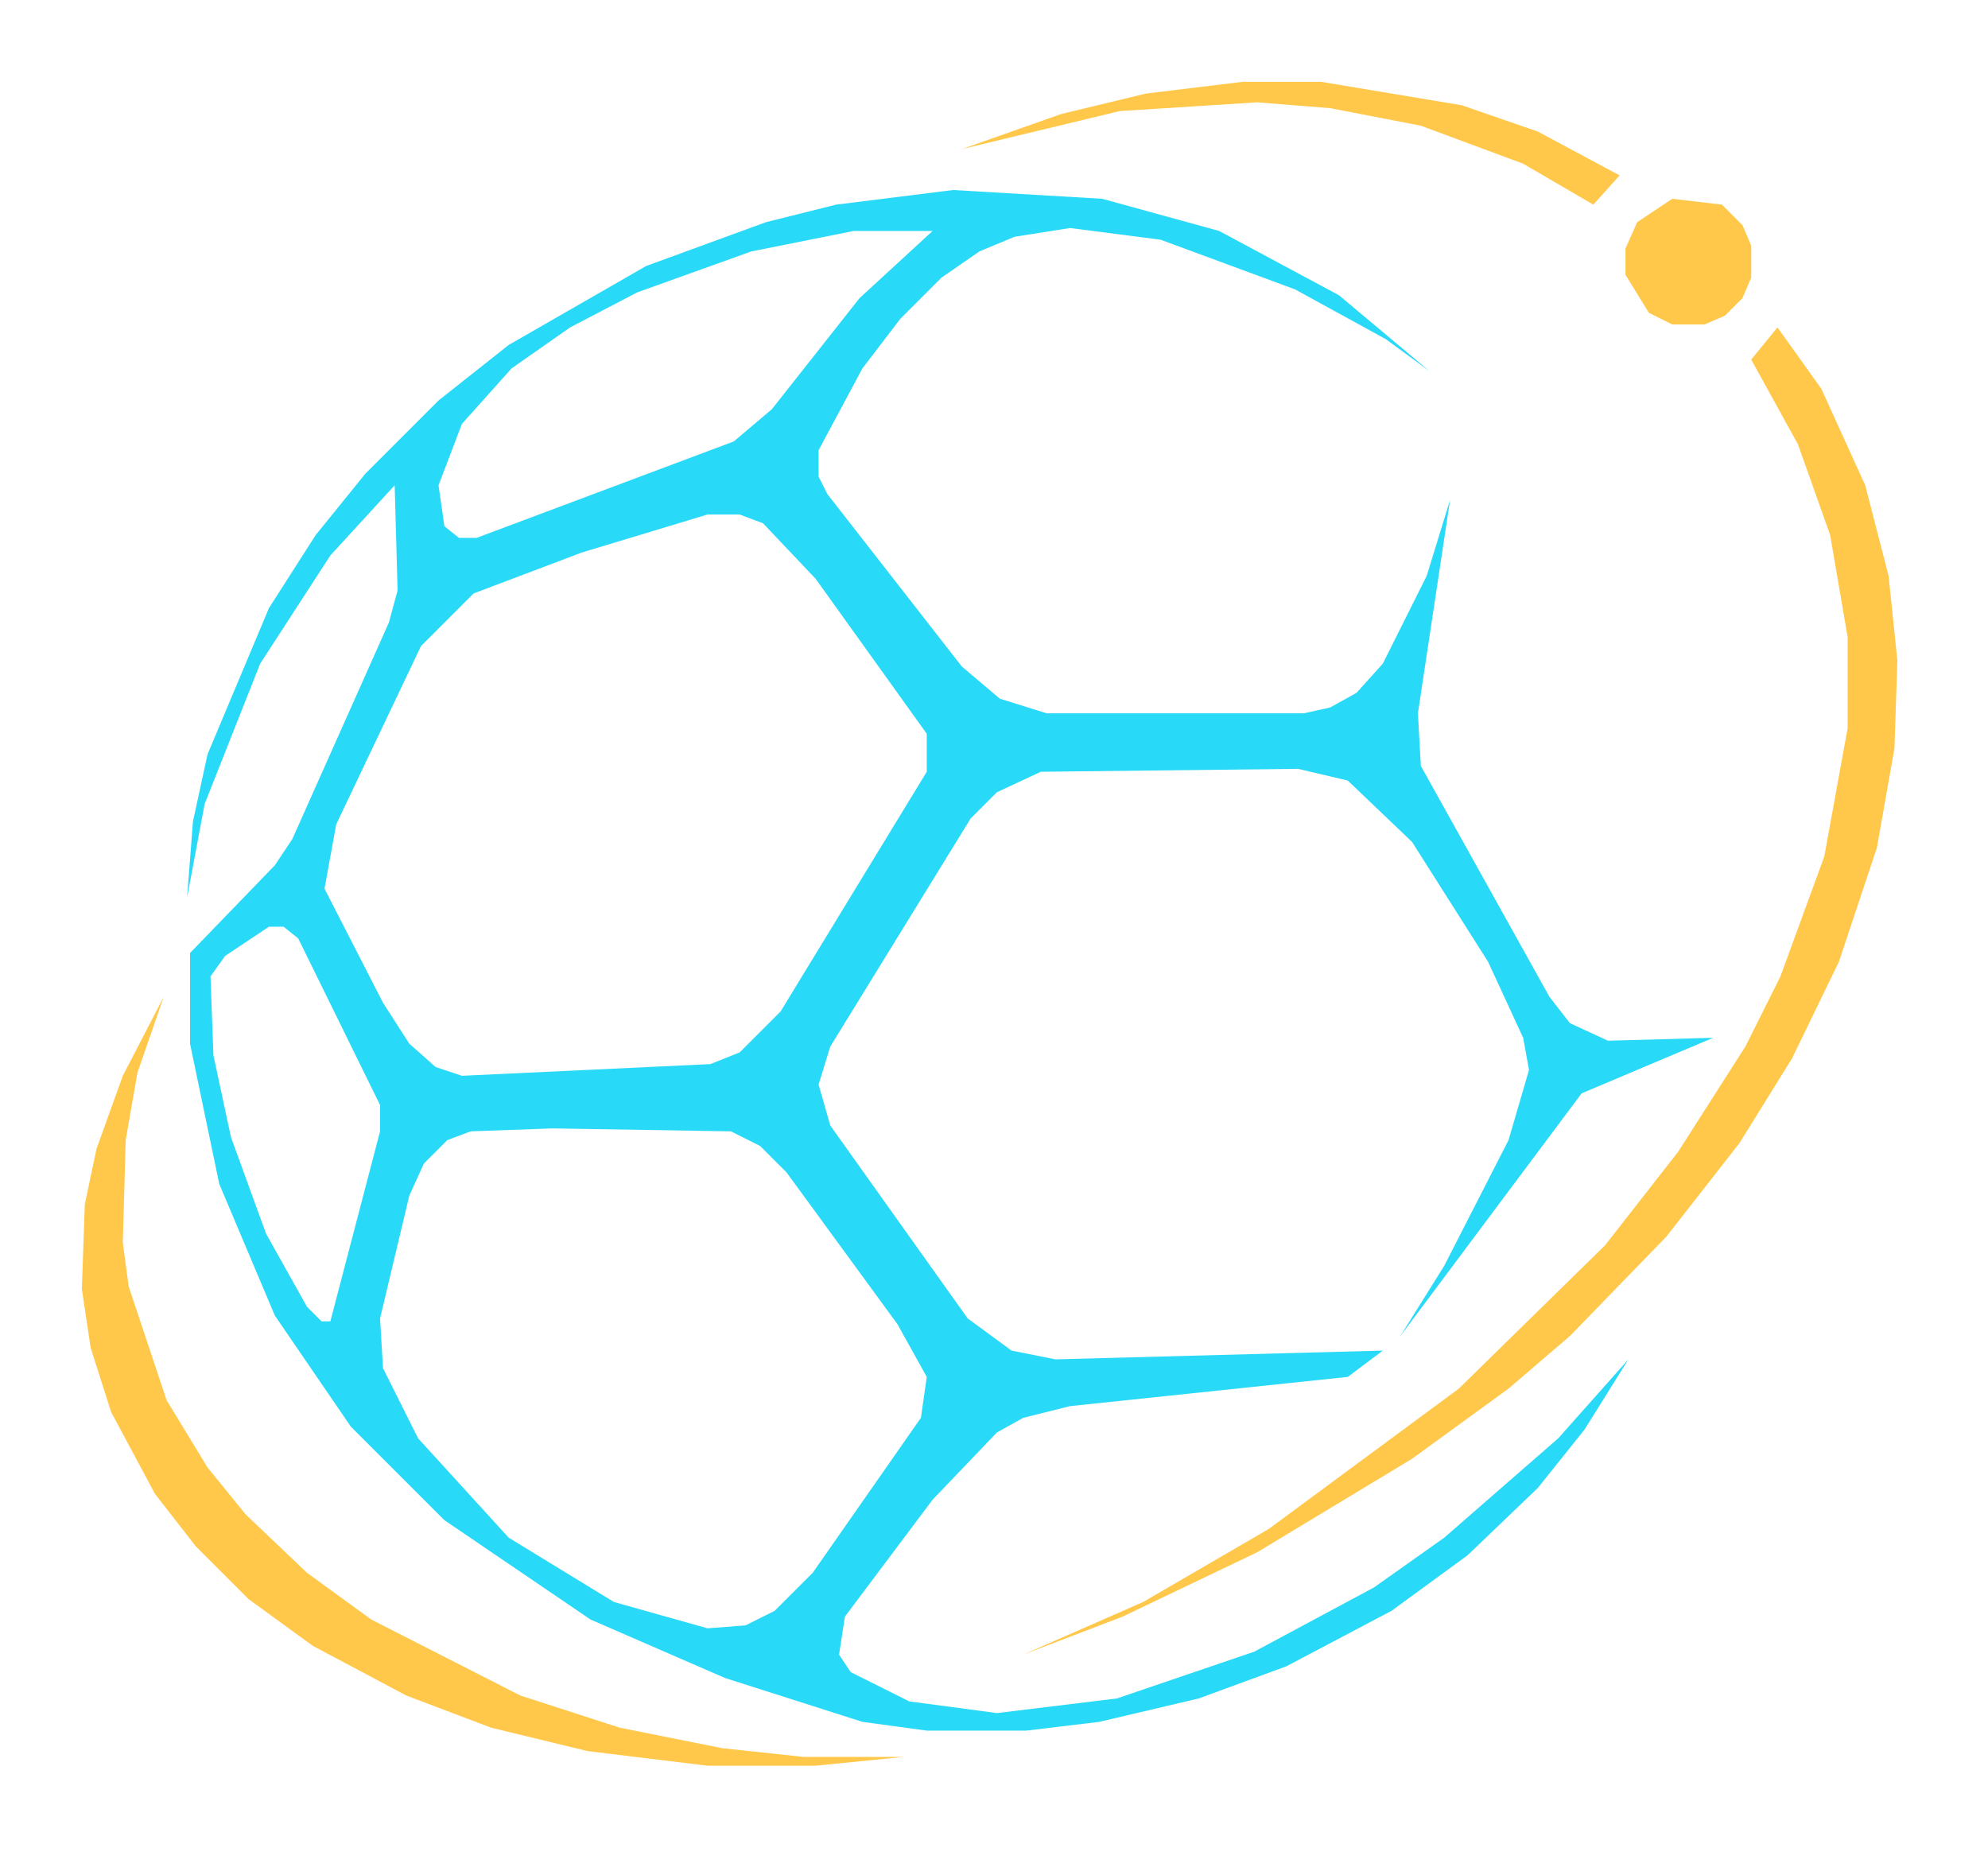
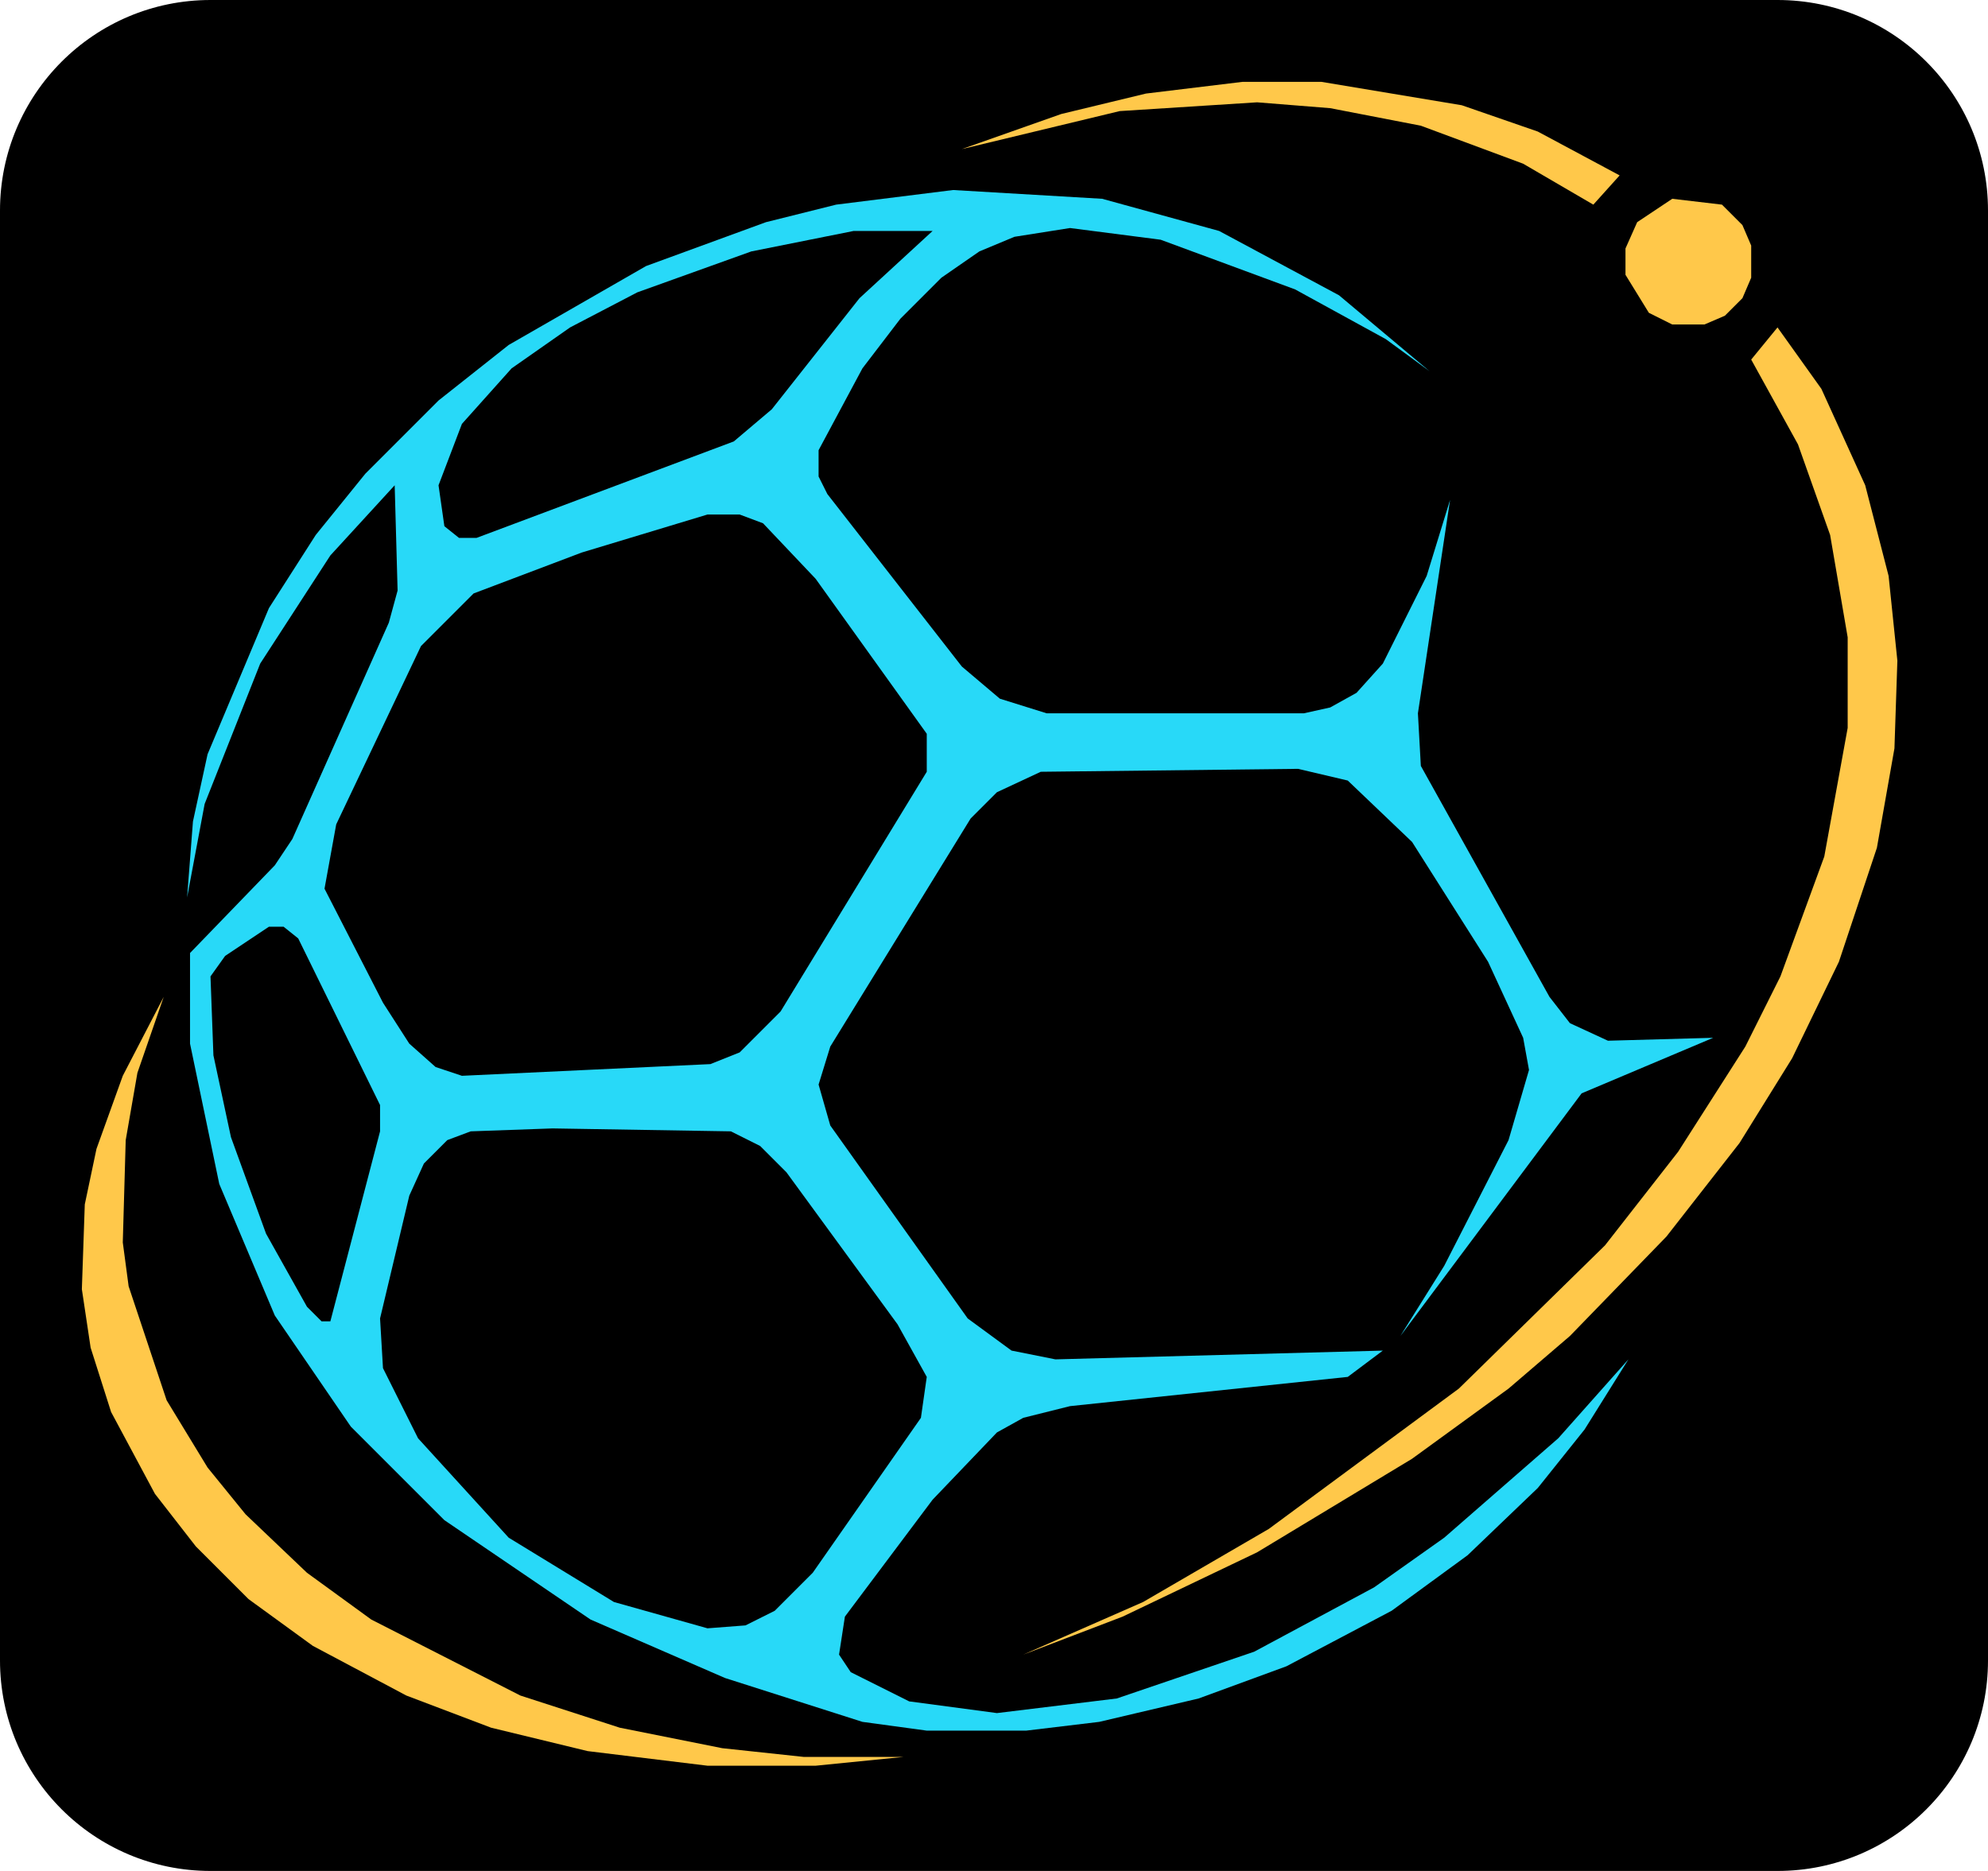
<svg xmlns="http://www.w3.org/2000/svg" viewBox="300 200 680 640">
+   <rect x="300" y="200" width="680" height="640" rx="72" fill="#000000" />
  <path d="M626,265 L586,270 L562,276 L521,291 L474,318 L450,337 L425,362 L408,383 L392,408 L371,458 L366,481 L364,507 L370,475 L389,427 L413,390 L435,366 L436,402 L433,413 L400,487 L394,496 L365,526 L365,557 L375,605 L394,650 L420,688 L452,720 L502,754 L548,774 L595,789 L617,792 L651,792 L676,789 L710,781 L740,770 L776,751 L802,732 L826,709 L842,689 L857,665 L833,692 L794,726 L770,743 L729,765 L682,781 L641,786 L611,782 L591,772 L587,766 L589,753 L619,713 L641,690 L650,685 L666,681 L761,671 L773,662 L661,665 L646,662 L631,651 L584,585 L580,571 L584,558 L632,480 L641,471 L656,464 L744,463 L761,467 L783,488 L809,529 L821,555 L823,566 L816,590 L794,633 L779,657 L841,574 L886,555 L850,556 L837,550 L830,541 L786,462 L785,444 L796,371 L788,397 L773,427 L764,437 L755,442 L746,444 L658,444 L642,439 L629,428 L583,369 L580,363 L580,354 L595,326 L608,309 L622,295 L635,286 L647,281 L666,278 L697,282 L743,299 L774,316 L789,327 L758,301 L717,279 L677,268 Z M453,590 L461,587 L489,586 L550,587 L560,592 L569,601 L607,653 L617,671 L615,685 L578,738 L565,751 L555,756 L542,757 L510,748 L474,726 L443,692 L431,668 L430,651 L440,609 L445,598 Z M392,517 L397,517 L402,521 L430,578 L430,587 L413,652 L410,652 L405,647 L391,622 L379,589 L373,561 L372,534 L377,527 Z M561,379 L579,398 L617,451 L617,464 L567,546 L553,560 L543,564 L458,568 L449,565 L440,557 L431,543 L411,504 L415,482 L444,421 L462,403 L499,389 L542,376 L553,376 Z M619,279 L594,302 L564,340 L551,351 L463,384 L457,384 L452,380 L450,366 L458,345 L475,326 L495,312 L518,300 L557,286 L592,279 Z" fill="#28D9F8" fill-rule="evenodd" />
  <path d="M356,541 L342,568 L333,593 L329,612 L328,641 L331,661 L338,683 L353,711 L367,729 L385,747 L407,763 L439,780 L468,791 L501,799 L542,804 L579,804 L609,801 L575,801 L547,798 L512,791 L478,780 L427,754 L405,738 L384,718 L371,702 L357,679 L344,640 L342,625 L343,590 L347,567 Z M908,312 L899,323 L915,352 L926,383 L932,418 L932,449 L924,493 L909,534 L897,558 L874,594 L849,626 L799,675 L734,723 L691,748 L650,766 L684,753 L730,731 L783,699 L816,675 L837,657 L870,623 L895,591 L913,562 L929,529 L942,490 L948,456 L949,426 L946,397 L938,366 L923,333 Z M872,268 L860,276 L856,285 L856,294 L864,307 L872,311 L883,311 L890,308 L896,302 L899,295 L899,284 L896,277 L889,270 Z M629,251 L683,238 L730,235 L755,237 L786,243 L821,256 L845,270 L854,260 L826,245 L800,236 L752,228 L725,228 L692,232 L663,239 Z" fill="#FFC84A" fill-rule="evenodd" />
</svg>
